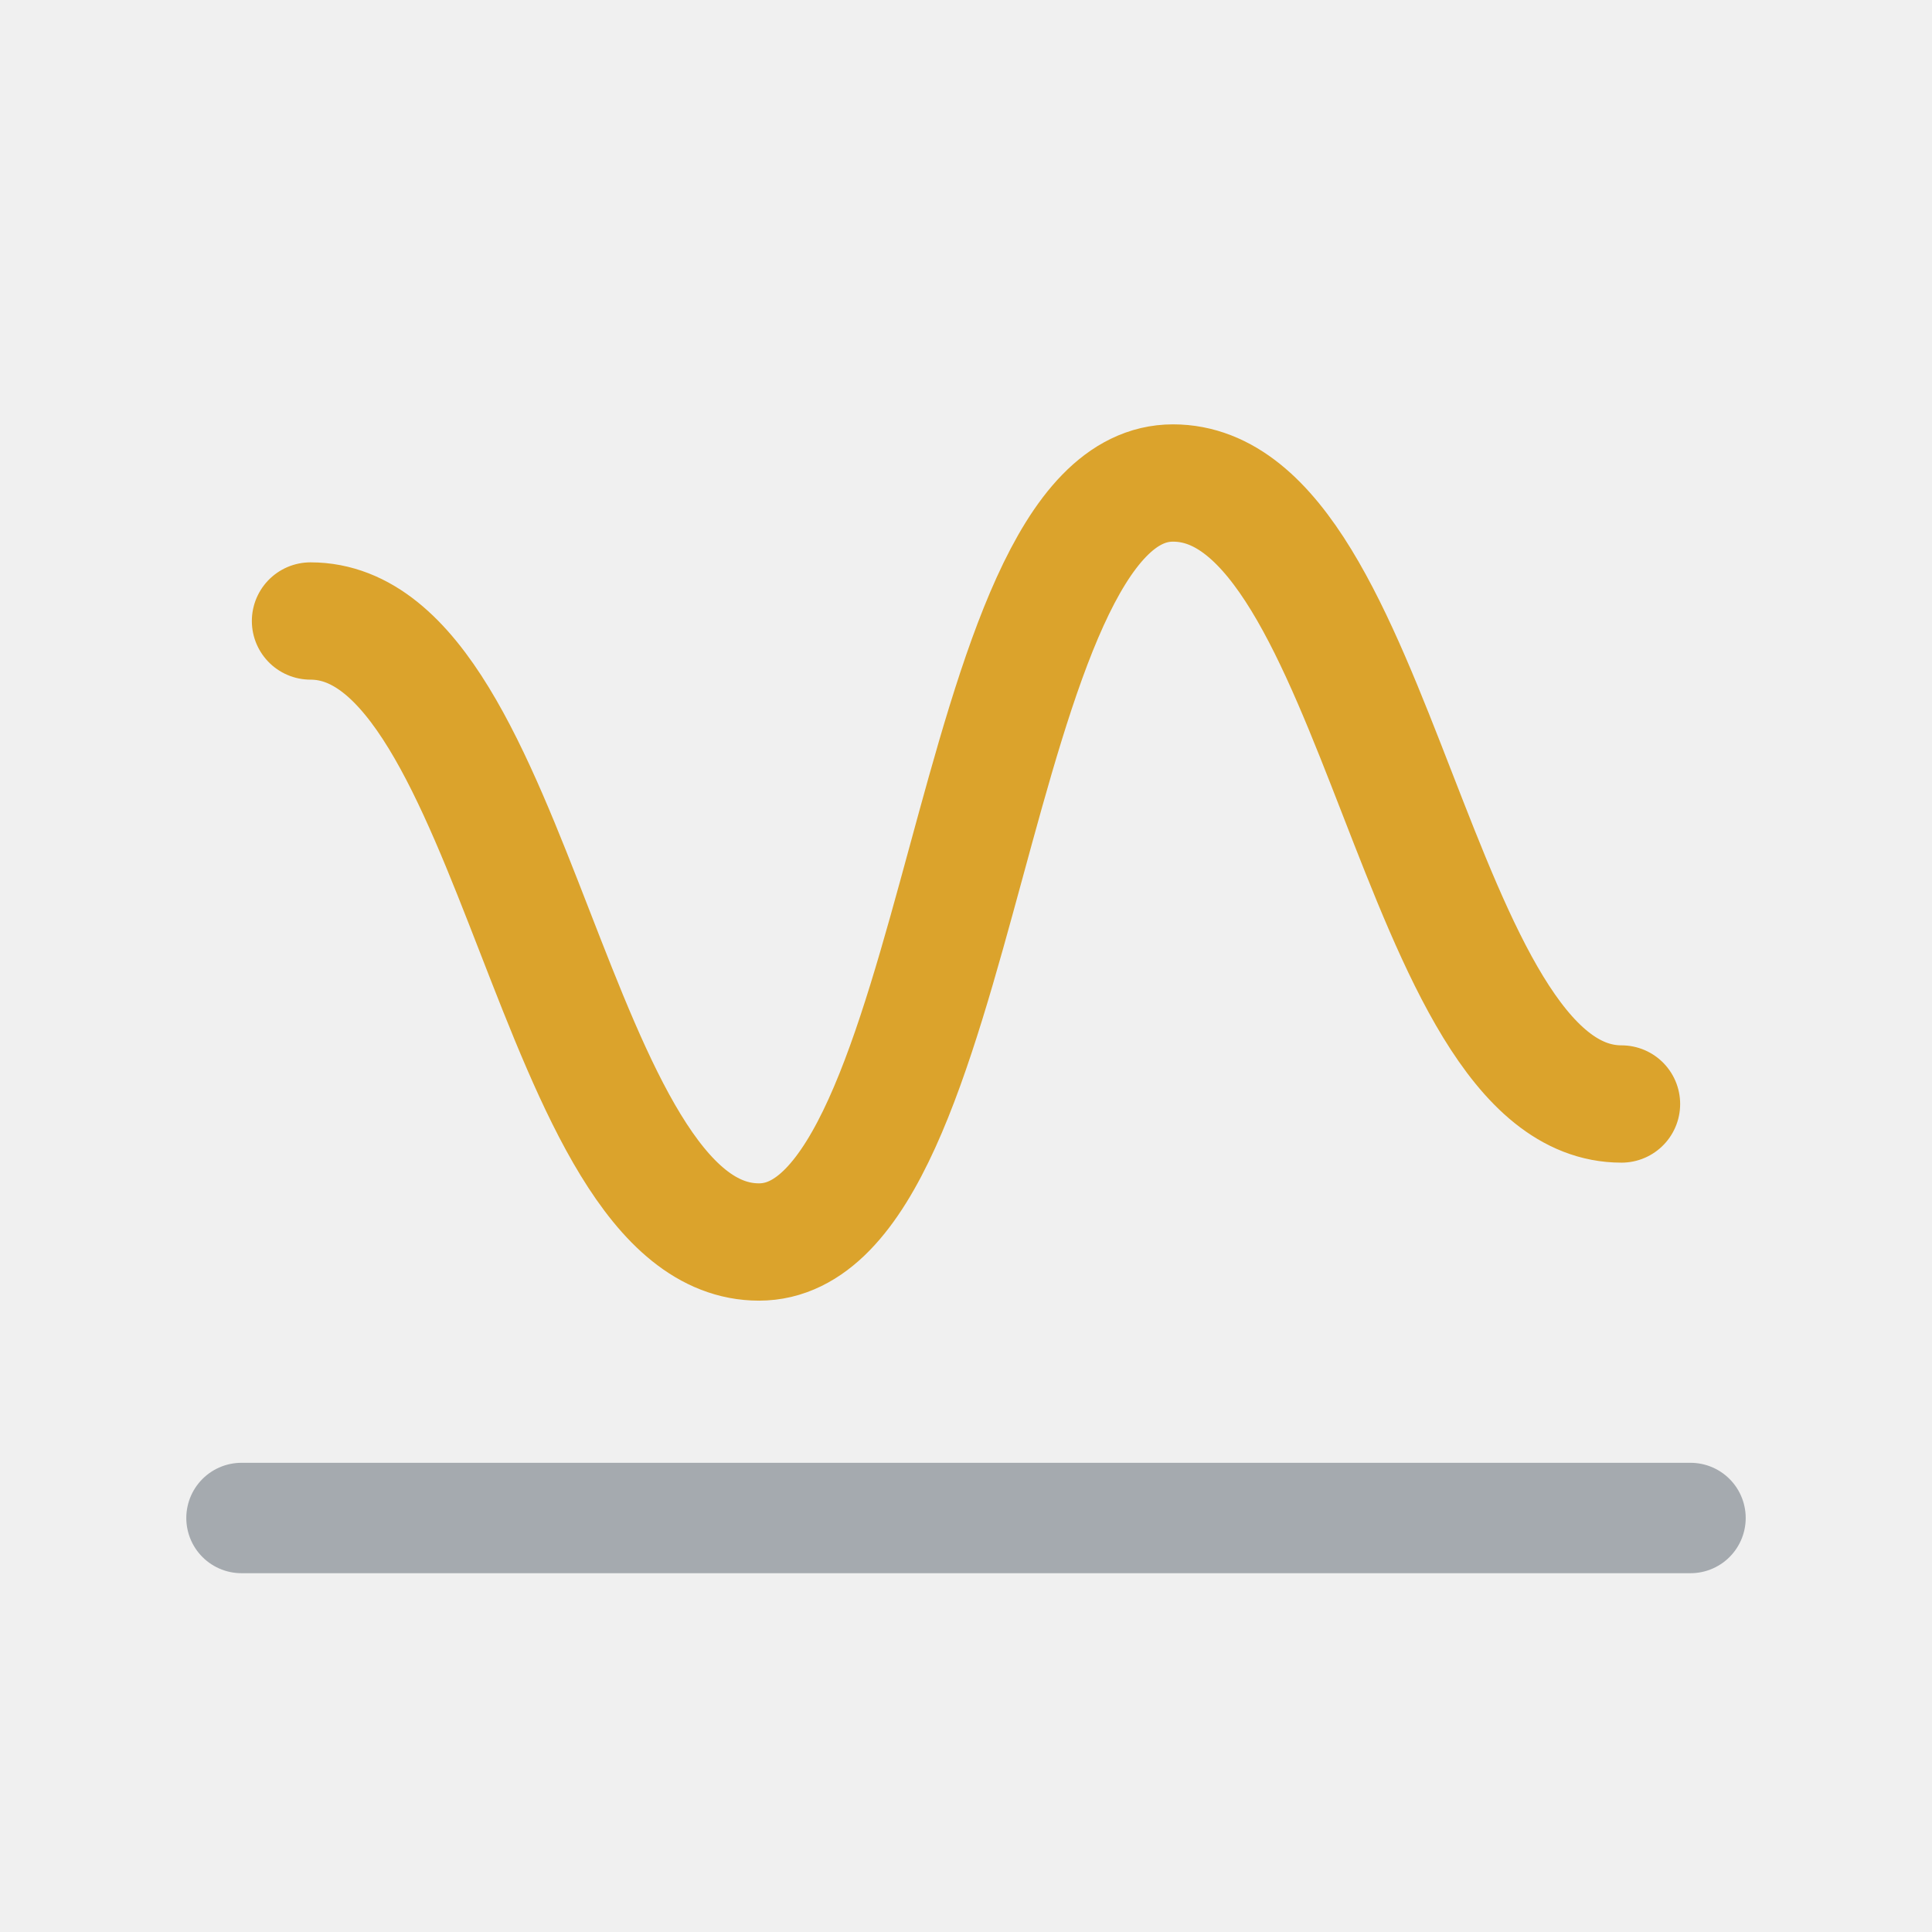
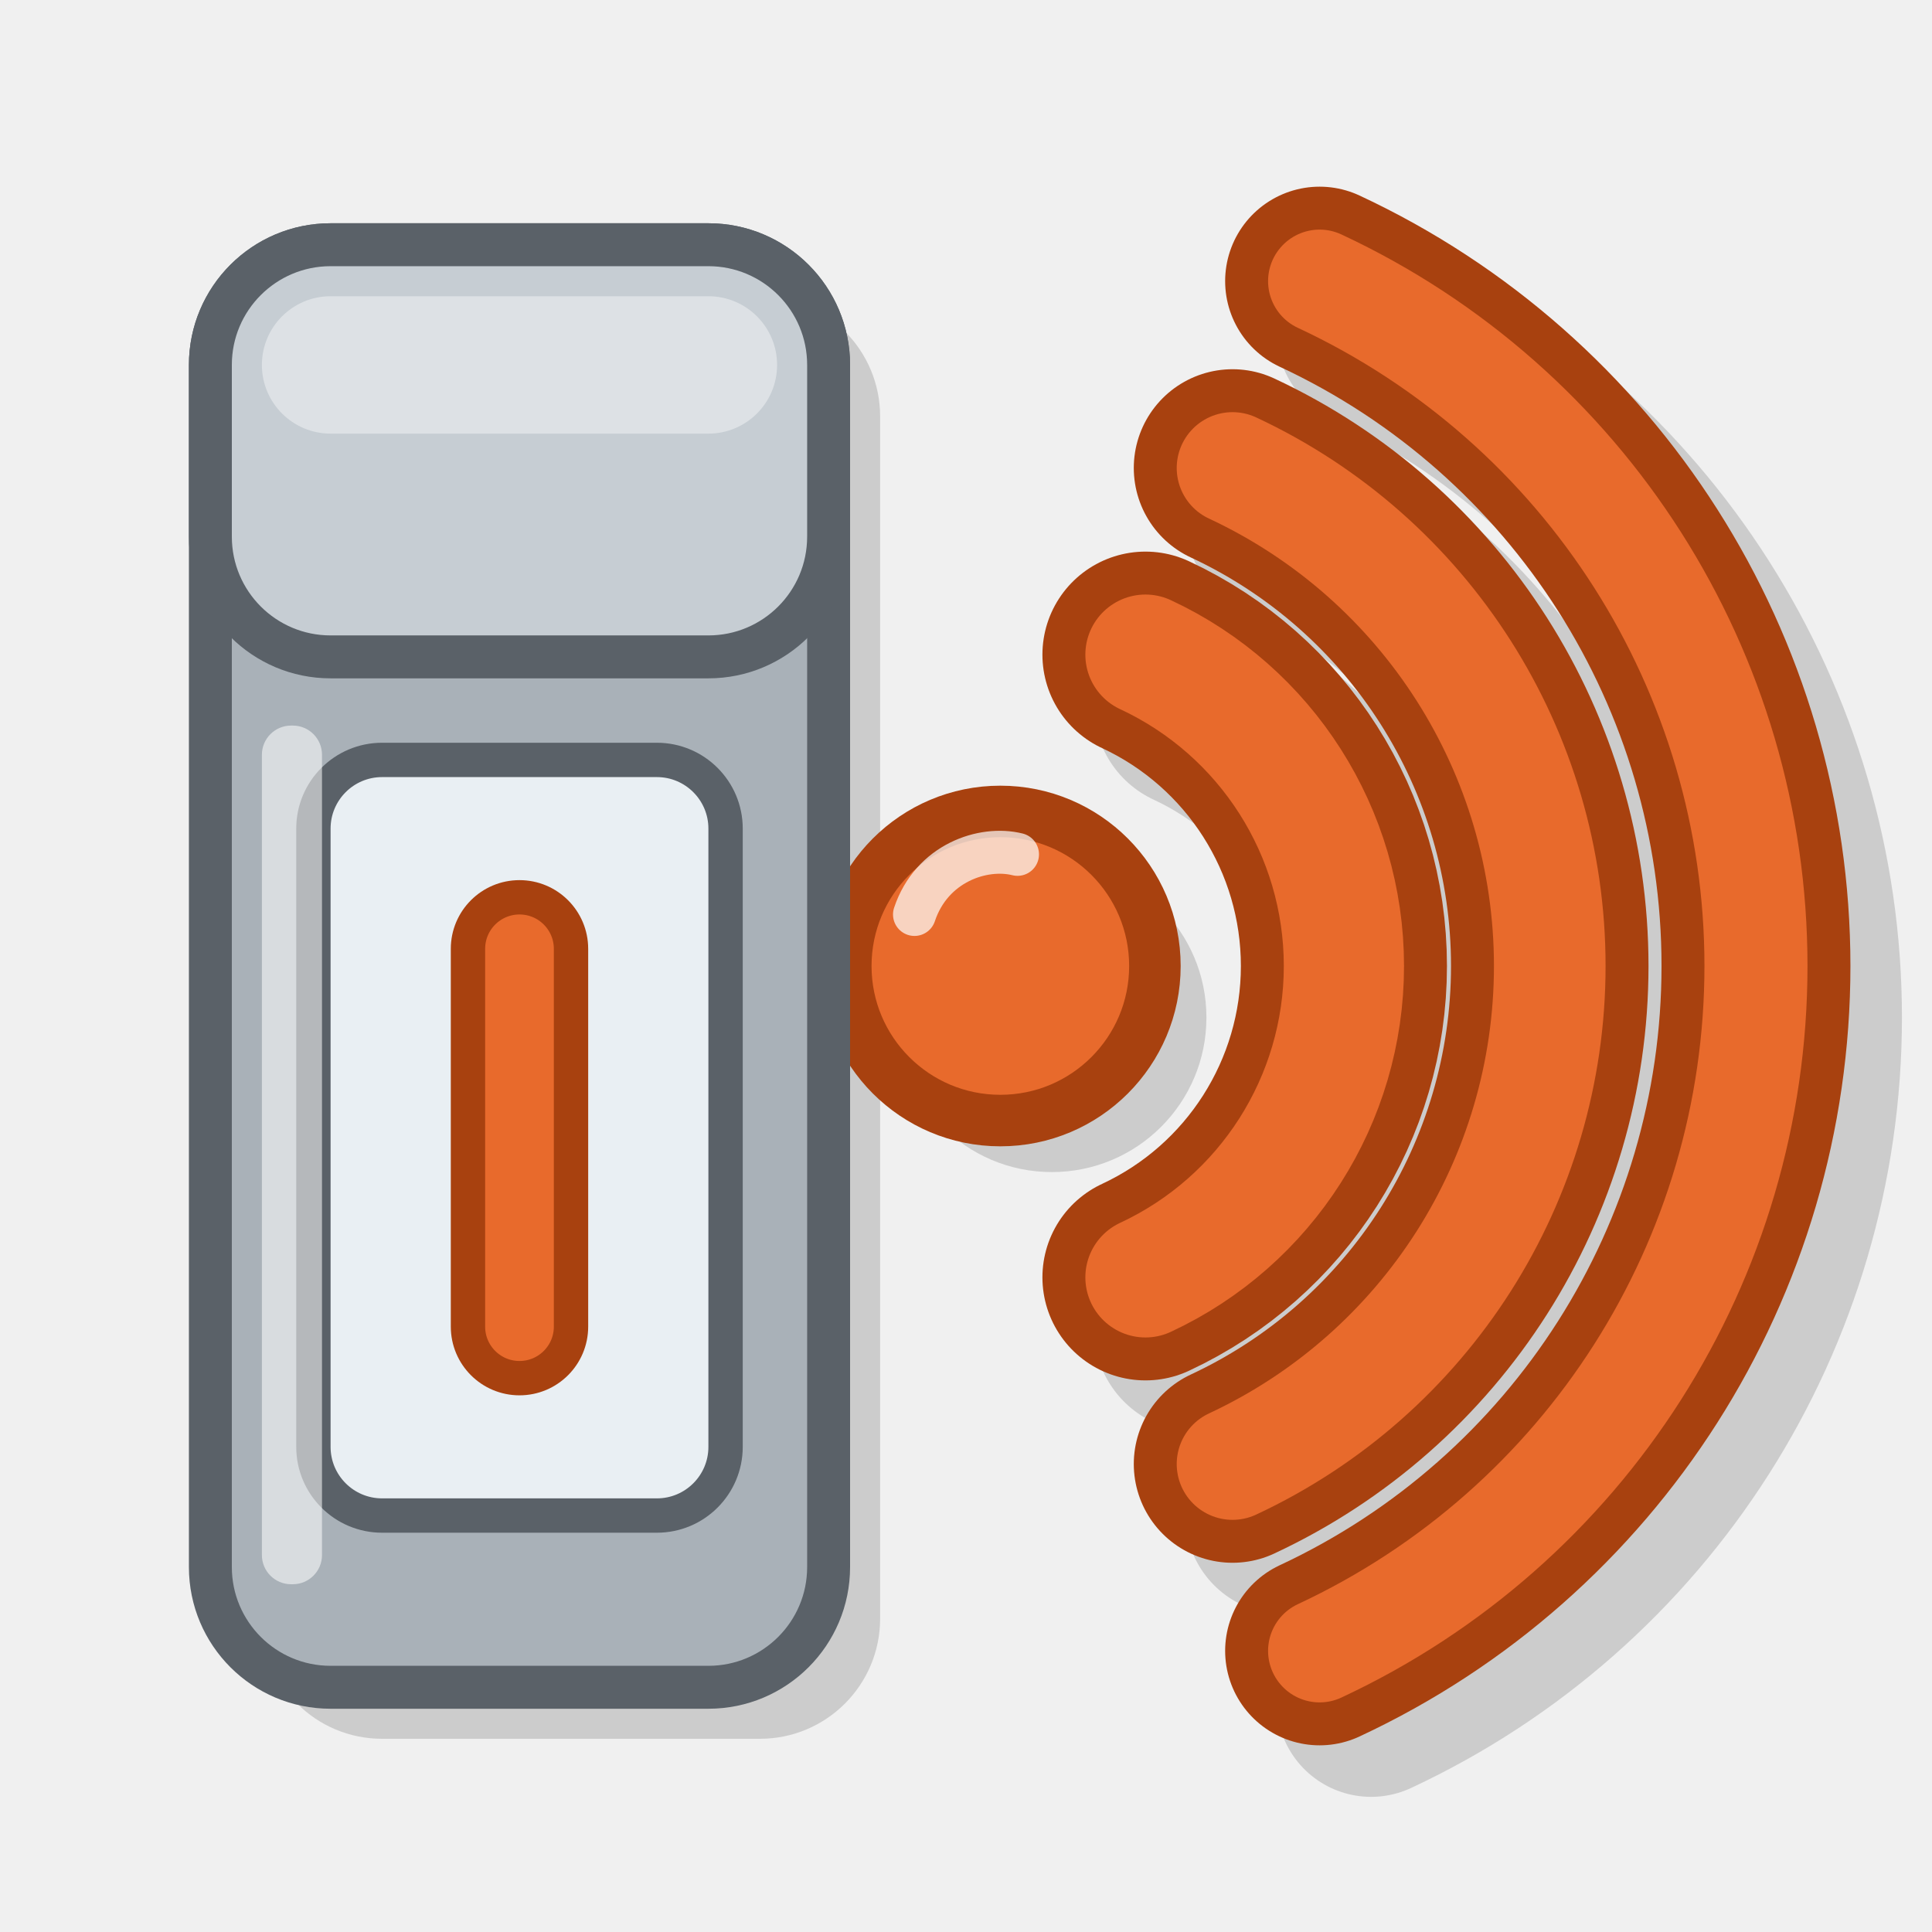
- <svg width="28" height="28" viewBox="0 0 28 28" fill="none" stroke-linecap="round" stroke-linejoin="round">
-   <g stroke="#4a5560" stroke-width="1.6">
-     <path d="M3.5 22h21" stroke-opacity=".45" />
+ <svg xmlns="http://www.w3.org/2000/svg" width="28" height="28" viewBox="-56.25 -56.25 112.5 112.5">
+   <rect x="-41" y="-39" width="36" height="84" rx="7" fill="#000000" opacity="0.15" />
+   <g fill="none" stroke="#000000" stroke-linecap="round" opacity="0.15">
+     <path d="M 13.45,-15.13 A 20,20 0 0 1 13.45,21.13" stroke-width="12" />
+     <path d="M 18.52,-26.00 A 32,32 0 0 1 18.52,32.00" stroke-width="11.5" />
+     <path d="M 23.59,-36.88 A 44,44 0 0 1 23.59,42.88" stroke-width="11" />
  </g>
-   <g stroke="#dba32c" stroke-width="1.7">
-     <path d="M4.5 9c3 0 3.5 9 6.5 9s3-11 6-11 3.5 9 6.5 9" />
+   <g fill="none" stroke="#A8410F" stroke-linecap="round">
+     <path d="M 10.45,-18.13 A 20,20 0 0 1 10.45,18.13" stroke-width="12" />
+     <path d="M 15.52,-29.00 A 32,32 0 0 1 15.52,29.00" stroke-width="11.5" />
+     <path d="M 20.59,-39.88 A 44,44 0 0 1 20.59,39.88" stroke-width="11" />
  </g>
+   <g fill="none" stroke="#E86A2C" stroke-linecap="round">
+     <path d="M 10.45,-18.13 A 20,20 0 0 1 10.45,18.13" stroke-width="7" />
+     <path d="M 15.52,-29.00 A 32,32 0 0 1 15.52,29.00" stroke-width="6.5" />
+     <path d="M 20.59,-39.88 A 44,44 0 0 1 20.59,39.88" stroke-width="6" />
+   </g>
+   <circle cx="5" cy="3" r="9" fill="#000000" opacity="0.15" />
+   <circle cx="2" cy="0" r="9" fill="#E86A2C" stroke="#A8410F" stroke-width="3" />
+   <path d="M -3,-3 C -2,-6 1,-7 3,-6.5" stroke="#FFFFFF" stroke-width="2.5" opacity="0.7" fill="none" stroke-linecap="round" />
+   <rect x="-44" y="-42" width="36" height="84" rx="7" fill="#A9B1B8" stroke="#5A6168" stroke-width="2.5" />
+   <rect x="-44" y="-42" width="36" height="24" rx="7" fill="#C6CDD3" stroke="#5A6168" stroke-width="2.5" />
+   <rect x="-41" y="-39" width="30" height="8" rx="4" fill="#FFFFFF" opacity="0.4" />
+   <rect x="-38" y="-12" width="24" height="44" rx="4" fill="#E9EFF3" stroke="#5A6168" stroke-width="2" />
+   <rect x="-29" y="-4" width="6" height="28" rx="3" fill="#E86A2C" stroke="#A8410F" stroke-width="2" />
+   <rect x="-41" y="-14" width="3.5" height="50" rx="1.7" fill="#FFFFFF" opacity="0.55" />
</svg>
